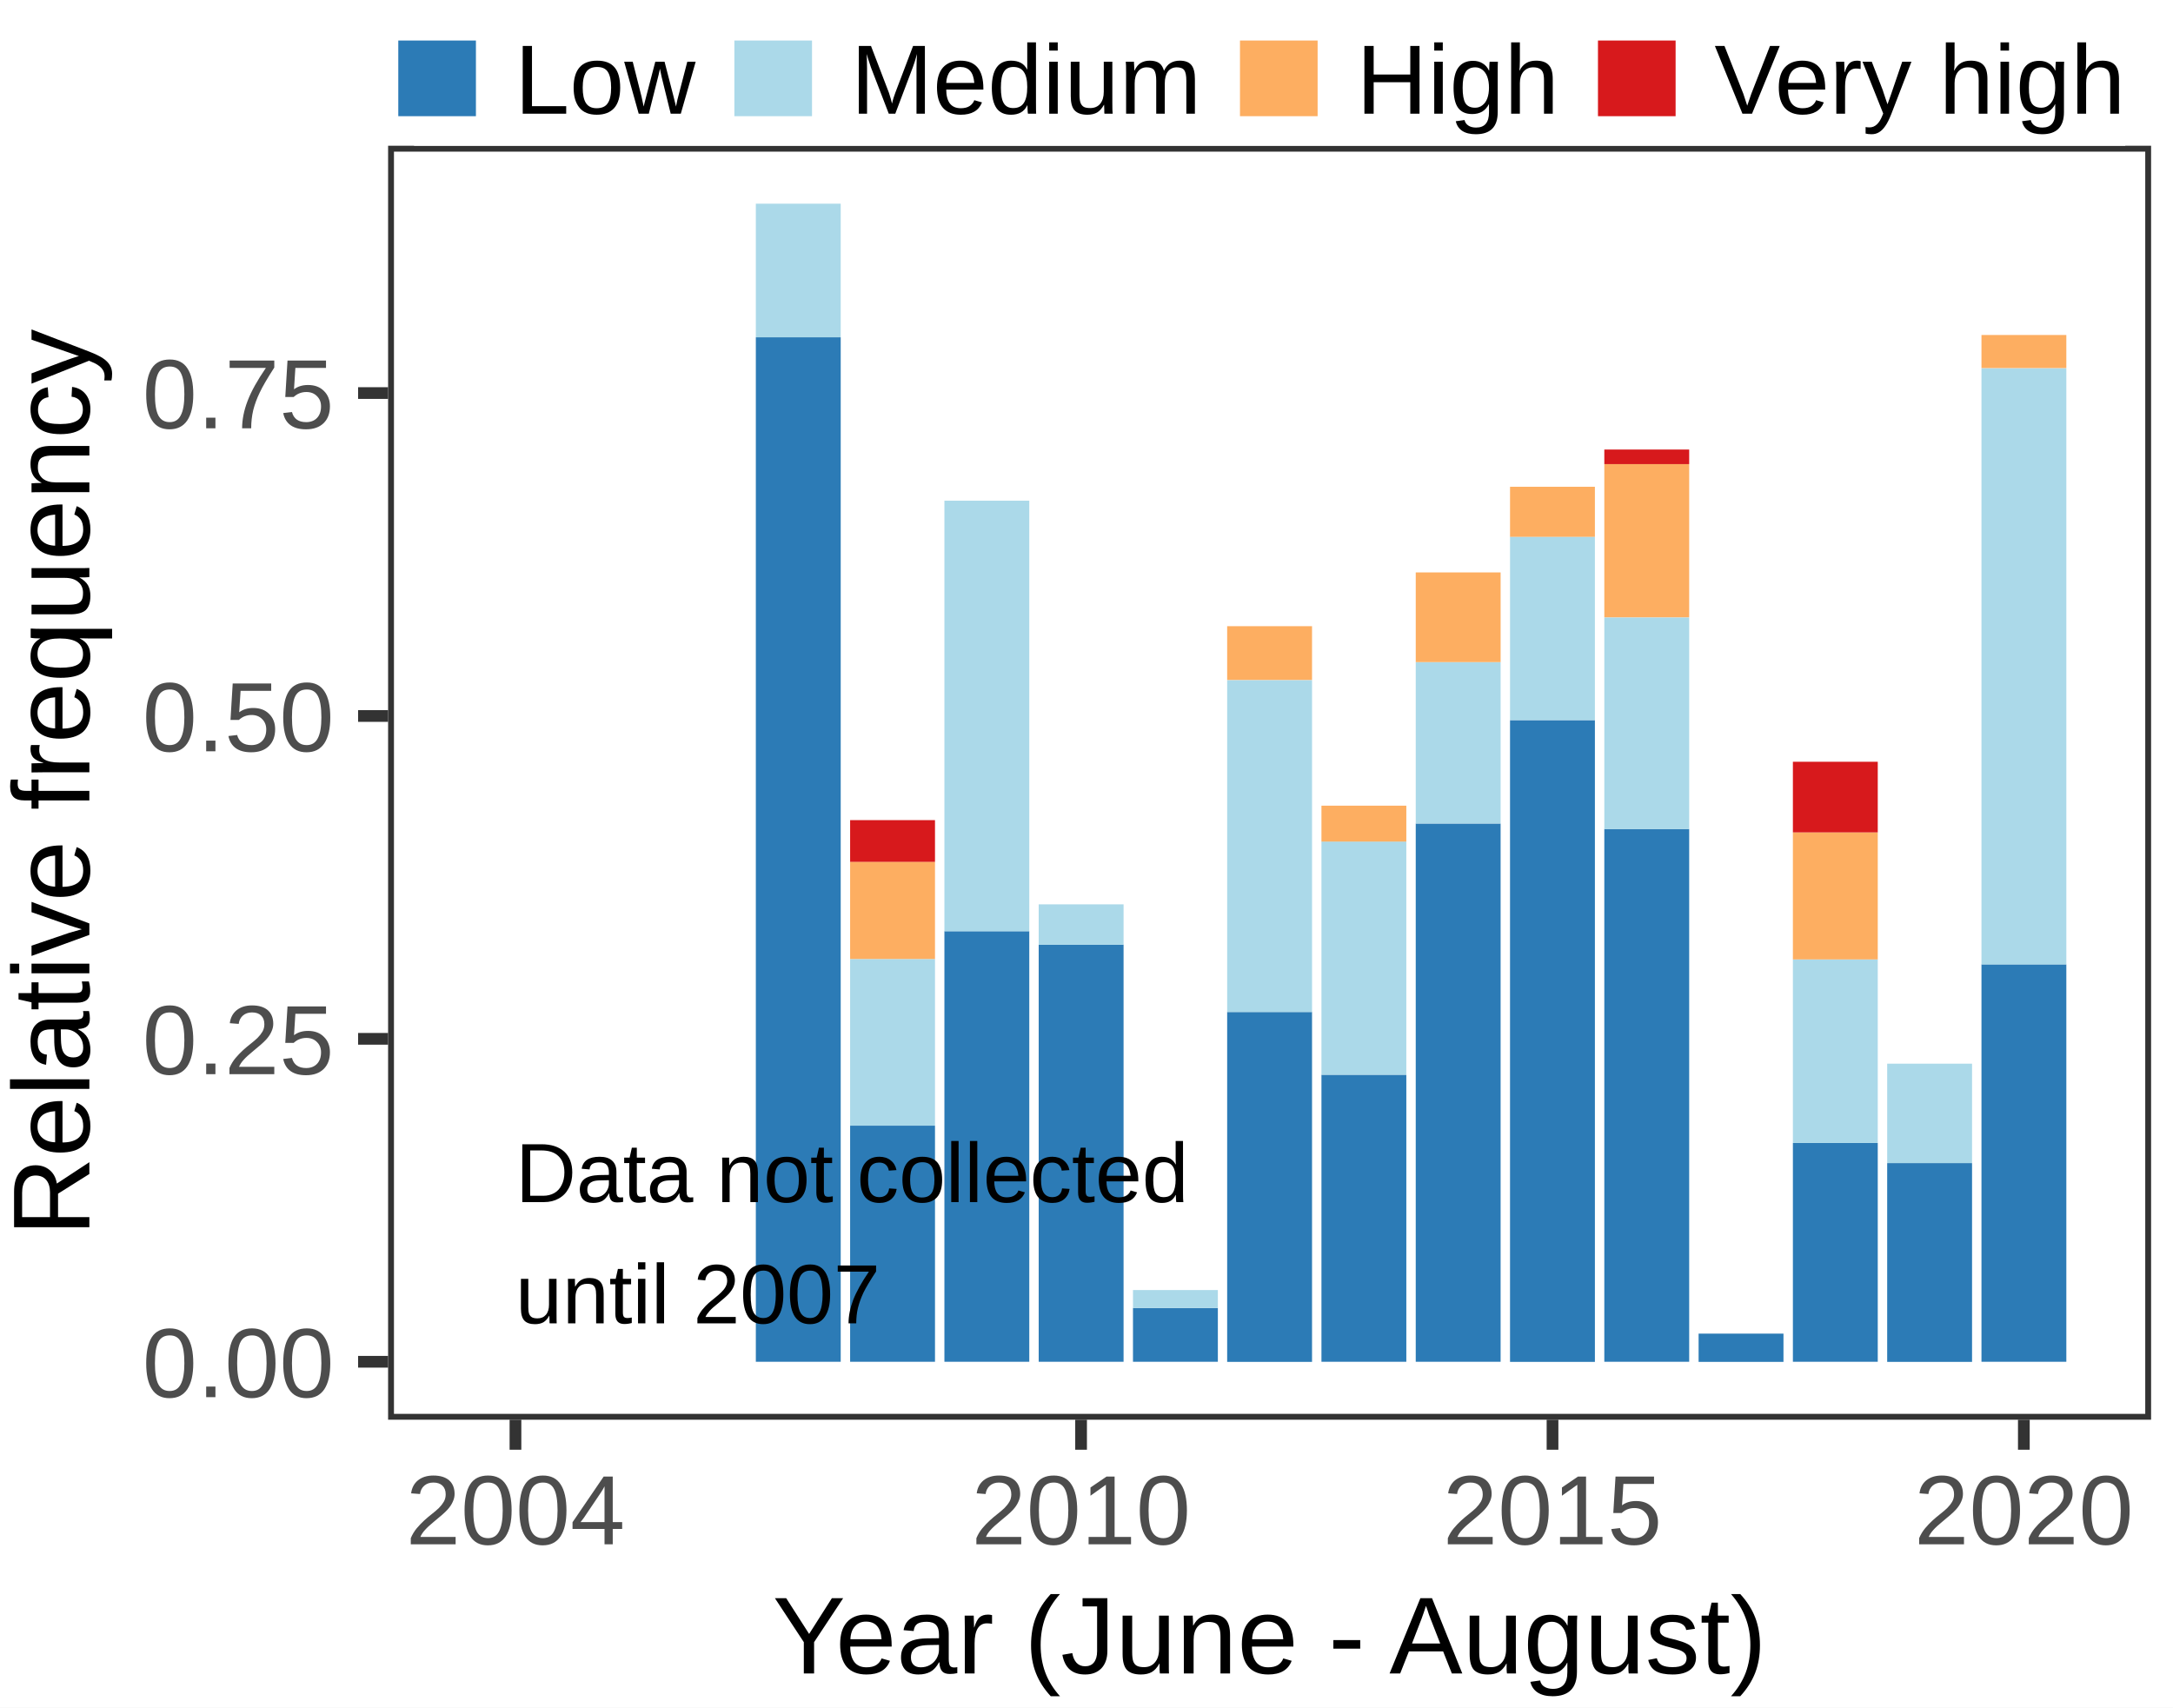
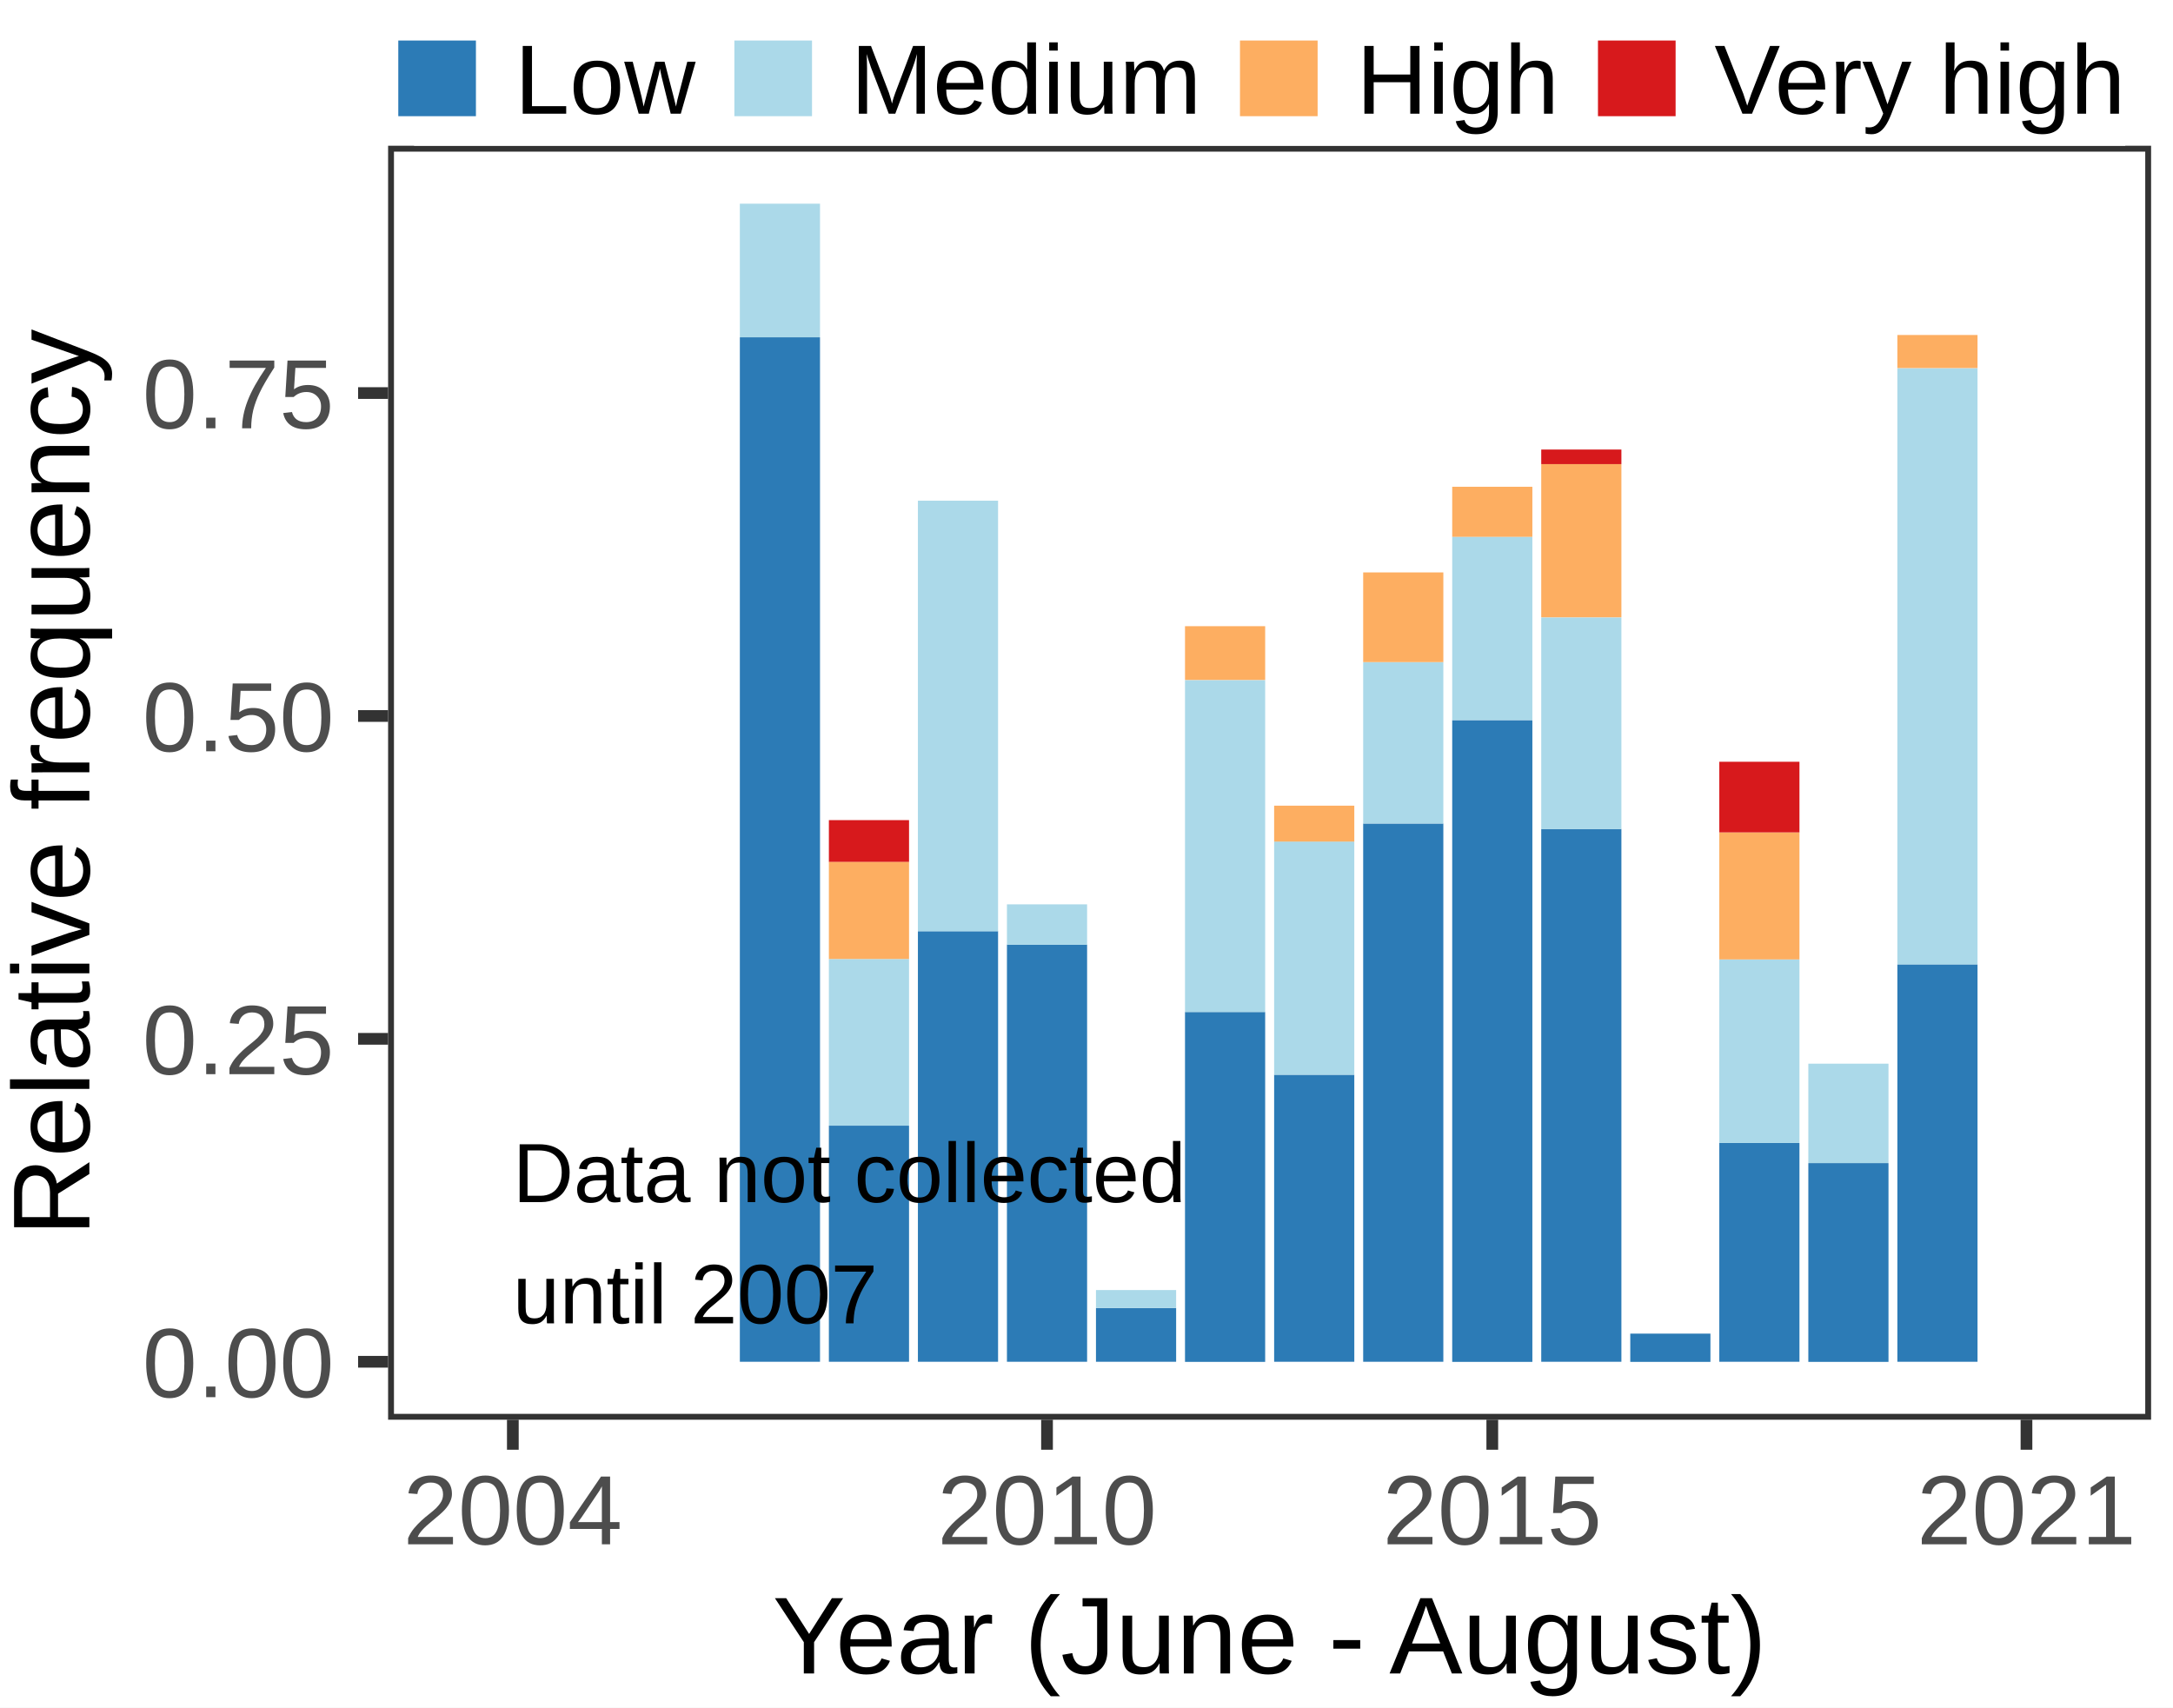
<svg xmlns="http://www.w3.org/2000/svg" class="svglite" width="198.43pt" height="155.91pt" viewBox="0 0 198.43 155.91">
  <defs>
    <style type="text/css">
    .svglite line, .svglite polyline, .svglite polygon, .svglite path, .svglite rect, .svglite circle {
      fill: none;
      stroke: #000000;
      stroke-linecap: round;
      stroke-linejoin: round;
      stroke-miterlimit: 10.00;
    }
  </style>
  </defs>
  <rect width="100%" height="100%" style="stroke: none; fill: #FFFFFF;" />
  <defs>
    <clipPath id="cpMC4wMHwxOTguNDN8MC4wMHwxNTUuOTE=">
      <rect x="0.00" y="0.00" width="198.43" height="155.91" />
    </clipPath>
  </defs>
  <g clip-path="url(#cpMC4wMHwxOTguNDN8MC4wMHwxNTUuOTE=)">
    <rect x="0.00" y="0.00" width="198.43" height="155.91" style="stroke-width: 1.07; stroke: #FFFFFF; fill: #FFFFFF;" />
  </g>
  <defs>
    <clipPath id="cpMzUuNDR8MTk2LjQzfDEzLjMxfDEyOS42NA==">
      <rect x="35.44" y="13.31" width="160.99" height="116.33" />
    </clipPath>
  </defs>
  <g clip-path="url(#cpMzUuNDR8MTk2LjQzfDEzLjMxfDEyOS42NA==)">
    <rect x="35.44" y="13.31" width="160.99" height="116.33" style="stroke-width: 1.07; stroke: none; fill: #FFFFFF;" />
-     <rect x="69.02" y="30.80" width="7.75" height="93.55" style="stroke-width: 1.07; stroke: none; stroke-linecap: square; stroke-linejoin: miter; fill: #2C7BB6;" />
-     <rect x="77.63" y="102.79" width="7.75" height="21.56" style="stroke-width: 1.07; stroke: none; stroke-linecap: square; stroke-linejoin: miter; fill: #2C7BB6;" />
-     <rect x="86.24" y="85.03" width="7.75" height="39.32" style="stroke-width: 1.07; stroke: none; stroke-linecap: square; stroke-linejoin: miter; fill: #2C7BB6;" />
-     <rect x="94.85" y="86.26" width="7.75" height="38.09" style="stroke-width: 1.07; stroke: none; stroke-linecap: square; stroke-linejoin: miter; fill: #2C7BB6;" />
-     <rect x="103.46" y="119.44" width="7.75" height="4.91" style="stroke-width: 1.07; stroke: none; stroke-linecap: square; stroke-linejoin: miter; fill: #2C7BB6;" />
-     <rect x="112.06" y="92.41" width="7.75" height="31.95" style="stroke-width: 1.07; stroke: none; stroke-linecap: square; stroke-linejoin: miter; fill: #2C7BB6;" />
-     <rect x="120.67" y="98.14" width="7.75" height="26.21" style="stroke-width: 1.07; stroke: none; stroke-linecap: square; stroke-linejoin: miter; fill: #2C7BB6;" />
-     <rect x="129.28" y="75.20" width="7.75" height="49.15" style="stroke-width: 1.07; stroke: none; stroke-linecap: square; stroke-linejoin: miter; fill: #2C7BB6;" />
-     <rect x="137.89" y="65.76" width="7.75" height="58.60" style="stroke-width: 1.07; stroke: none; stroke-linecap: square; stroke-linejoin: miter; fill: #2C7BB6;" />
-     <rect x="146.50" y="75.70" width="7.75" height="48.65" style="stroke-width: 1.07; stroke: none; stroke-linecap: square; stroke-linejoin: miter; fill: #2C7BB6;" />
-     <rect x="155.11" y="121.78" width="7.75" height="2.58" style="stroke-width: 1.07; stroke: none; stroke-linecap: square; stroke-linejoin: miter; fill: #2C7BB6;" />
-     <rect x="163.72" y="104.37" width="7.75" height="19.98" style="stroke-width: 1.07; stroke: none; stroke-linecap: square; stroke-linejoin: miter; fill: #2C7BB6;" />
-     <rect x="172.33" y="106.21" width="7.75" height="18.15" style="stroke-width: 1.07; stroke: none; stroke-linecap: square; stroke-linejoin: miter; fill: #2C7BB6;" />
-     <rect x="180.94" y="88.06" width="7.75" height="36.29" style="stroke-width: 1.07; stroke: none; stroke-linecap: square; stroke-linejoin: miter; fill: #2C7BB6;" />
-     <rect x="69.02" y="18.60" width="7.75" height="12.20" style="stroke-width: 1.07; stroke: none; stroke-linecap: square; stroke-linejoin: miter; fill: #ABD9E9;" />
-     <rect x="77.63" y="87.57" width="7.75" height="15.22" style="stroke-width: 1.07; stroke: none; stroke-linecap: square; stroke-linejoin: miter; fill: #ABD9E9;" />
-     <rect x="86.24" y="45.72" width="7.75" height="39.32" style="stroke-width: 1.07; stroke: none; stroke-linecap: square; stroke-linejoin: miter; fill: #ABD9E9;" />
-     <rect x="94.85" y="82.58" width="7.75" height="3.69" style="stroke-width: 1.07; stroke: none; stroke-linecap: square; stroke-linejoin: miter; fill: #ABD9E9;" />
-     <rect x="103.46" y="117.80" width="7.75" height="1.64" style="stroke-width: 1.07; stroke: none; stroke-linecap: square; stroke-linejoin: miter; fill: #ABD9E9;" />
-     <rect x="112.06" y="62.10" width="7.75" height="30.31" style="stroke-width: 1.07; stroke: none; stroke-linecap: square; stroke-linejoin: miter; fill: #ABD9E9;" />
-     <rect x="120.67" y="76.84" width="7.75" height="21.30" style="stroke-width: 1.07; stroke: none; stroke-linecap: square; stroke-linejoin: miter; fill: #ABD9E9;" />
-     <rect x="129.28" y="60.46" width="7.75" height="14.74" style="stroke-width: 1.07; stroke: none; stroke-linecap: square; stroke-linejoin: miter; fill: #ABD9E9;" />
-     <rect x="137.89" y="49.01" width="7.75" height="16.74" style="stroke-width: 1.07; stroke: none; stroke-linecap: square; stroke-linejoin: miter; fill: #ABD9E9;" />
-     <rect x="146.50" y="56.38" width="7.75" height="19.33" style="stroke-width: 1.07; stroke: none; stroke-linecap: square; stroke-linejoin: miter; fill: #ABD9E9;" />
-     <rect x="155.11" y="121.78" width="7.75" height="0.00" style="stroke-width: 1.07; stroke: none; stroke-linecap: square; stroke-linejoin: miter; fill: #ABD9E9;" />
-     <rect x="163.72" y="87.61" width="7.75" height="16.76" style="stroke-width: 1.07; stroke: none; stroke-linecap: square; stroke-linejoin: miter; fill: #ABD9E9;" />
-     <rect x="172.33" y="97.13" width="7.75" height="9.07" style="stroke-width: 1.07; stroke: none; stroke-linecap: square; stroke-linejoin: miter; fill: #ABD9E9;" />
-     <rect x="180.94" y="33.62" width="7.75" height="54.44" style="stroke-width: 1.07; stroke: none; stroke-linecap: square; stroke-linejoin: miter; fill: #ABD9E9;" />
-     <rect x="69.02" y="18.60" width="7.75" height="0.00" style="stroke-width: 1.07; stroke: none; stroke-linecap: square; stroke-linejoin: miter; fill: #FDAE61;" />
-     <rect x="77.63" y="78.69" width="7.75" height="8.88" style="stroke-width: 1.07; stroke: none; stroke-linecap: square; stroke-linejoin: miter; fill: #FDAE61;" />
-     <rect x="86.24" y="45.72" width="7.75" height="0.00" style="stroke-width: 1.07; stroke: none; stroke-linecap: square; stroke-linejoin: miter; fill: #FDAE61;" />
-     <rect x="94.85" y="82.58" width="7.75" height="0.00" style="stroke-width: 1.07; stroke: none; stroke-linecap: square; stroke-linejoin: miter; fill: #FDAE61;" />
-     <rect x="103.46" y="117.80" width="7.75" height="0.00" style="stroke-width: 1.07; stroke: none; stroke-linecap: square; stroke-linejoin: miter; fill: #FDAE61;" />
-     <rect x="112.06" y="57.18" width="7.75" height="4.91" style="stroke-width: 1.07; stroke: none; stroke-linecap: square; stroke-linejoin: miter; fill: #FDAE61;" />
-     <rect x="120.67" y="73.57" width="7.75" height="3.28" style="stroke-width: 1.07; stroke: none; stroke-linecap: square; stroke-linejoin: miter; fill: #FDAE61;" />
-     <rect x="129.28" y="52.27" width="7.75" height="8.19" style="stroke-width: 1.07; stroke: none; stroke-linecap: square; stroke-linejoin: miter; fill: #FDAE61;" />
-     <rect x="137.89" y="44.45" width="7.75" height="4.57" style="stroke-width: 1.07; stroke: none; stroke-linecap: square; stroke-linejoin: miter; fill: #FDAE61;" />
-     <rect x="146.50" y="42.38" width="7.75" height="13.99" style="stroke-width: 1.07; stroke: none; stroke-linecap: square; stroke-linejoin: miter; fill: #FDAE61;" />
-     <rect x="155.11" y="121.78" width="7.75" height="0.00" style="stroke-width: 1.07; stroke: none; stroke-linecap: square; stroke-linejoin: miter; fill: #FDAE61;" />
-     <rect x="163.72" y="76.01" width="7.75" height="11.60" style="stroke-width: 1.07; stroke: none; stroke-linecap: square; stroke-linejoin: miter; fill: #FDAE61;" />
-     <rect x="172.33" y="97.13" width="7.75" height="0.00" style="stroke-width: 1.07; stroke: none; stroke-linecap: square; stroke-linejoin: miter; fill: #FDAE61;" />
-     <rect x="180.94" y="30.59" width="7.75" height="3.02" style="stroke-width: 1.07; stroke: none; stroke-linecap: square; stroke-linejoin: miter; fill: #FDAE61;" />
-     <rect x="69.02" y="18.60" width="7.75" height="0.00" style="stroke-width: 1.07; stroke: none; stroke-linecap: square; stroke-linejoin: miter; fill: #D7191C;" />
-     <rect x="77.63" y="74.89" width="7.75" height="3.81" style="stroke-width: 1.07; stroke: none; stroke-linecap: square; stroke-linejoin: miter; fill: #D7191C;" />
-     <rect x="86.24" y="45.72" width="7.75" height="0.00" style="stroke-width: 1.07; stroke: none; stroke-linecap: square; stroke-linejoin: miter; fill: #D7191C;" />
-     <rect x="94.85" y="82.58" width="7.75" height="0.00" style="stroke-width: 1.07; stroke: none; stroke-linecap: square; stroke-linejoin: miter; fill: #D7191C;" />
-     <rect x="103.46" y="117.80" width="7.75" height="0.00" style="stroke-width: 1.07; stroke: none; stroke-linecap: square; stroke-linejoin: miter; fill: #D7191C;" />
-     <rect x="112.06" y="57.18" width="7.75" height="0.00" style="stroke-width: 1.07; stroke: none; stroke-linecap: square; stroke-linejoin: miter; fill: #D7191C;" />
-     <rect x="120.67" y="73.57" width="7.75" height="0.00" style="stroke-width: 1.07; stroke: none; stroke-linecap: square; stroke-linejoin: miter; fill: #D7191C;" />
-     <rect x="129.28" y="52.27" width="7.75" height="0.00" style="stroke-width: 1.07; stroke: none; stroke-linecap: square; stroke-linejoin: miter; fill: #D7191C;" />
-     <rect x="137.89" y="44.45" width="7.75" height="0.00" style="stroke-width: 1.07; stroke: none; stroke-linecap: square; stroke-linejoin: miter; fill: #D7191C;" />
-     <rect x="146.50" y="41.05" width="7.75" height="1.33" style="stroke-width: 1.07; stroke: none; stroke-linecap: square; stroke-linejoin: miter; fill: #D7191C;" />
-     <rect x="155.11" y="121.78" width="7.75" height="0.00" style="stroke-width: 1.07; stroke: none; stroke-linecap: square; stroke-linejoin: miter; fill: #D7191C;" />
-     <rect x="163.72" y="69.56" width="7.75" height="6.45" style="stroke-width: 1.07; stroke: none; stroke-linecap: square; stroke-linejoin: miter; fill: #D7191C;" />
-     <rect x="172.33" y="97.13" width="7.75" height="0.00" style="stroke-width: 1.07; stroke: none; stroke-linecap: square; stroke-linejoin: miter; fill: #D7191C;" />
-     <rect x="180.94" y="30.59" width="7.75" height="0.00" style="stroke-width: 1.07; stroke: none; stroke-linecap: square; stroke-linejoin: miter; fill: #D7191C;" />
-     <text x="47.07" y="109.77" style="font-size: 7.68px; font-family: Arial;" textLength="63.58px" lengthAdjust="spacingAndGlyphs">Data not collected </text>
-     <text x="47.07" y="120.84" style="font-size: 7.68px; font-family: Arial;" textLength="35.42px" lengthAdjust="spacingAndGlyphs"> until 2007</text>
+     <rect x="67.56" y="30.80" width="7.32" height="93.55" style="stroke-width: 1.07; stroke: none; stroke-linecap: square; stroke-linejoin: miter; fill: #2C7BB6;" />
+     <rect x="75.69" y="102.79" width="7.32" height="21.56" style="stroke-width: 1.07; stroke: none; stroke-linecap: square; stroke-linejoin: miter; fill: #2C7BB6;" />
+     <rect x="83.82" y="85.03" width="7.32" height="39.32" style="stroke-width: 1.07; stroke: none; stroke-linecap: square; stroke-linejoin: miter; fill: #2C7BB6;" />
+     <rect x="91.95" y="86.26" width="7.32" height="38.09" style="stroke-width: 1.07; stroke: none; stroke-linecap: square; stroke-linejoin: miter; fill: #2C7BB6;" />
+     <rect x="100.08" y="119.44" width="7.32" height="4.91" style="stroke-width: 1.07; stroke: none; stroke-linecap: square; stroke-linejoin: miter; fill: #2C7BB6;" />
+     <rect x="108.21" y="92.41" width="7.32" height="31.95" style="stroke-width: 1.07; stroke: none; stroke-linecap: square; stroke-linejoin: miter; fill: #2C7BB6;" />
+     <rect x="116.35" y="98.14" width="7.32" height="26.21" style="stroke-width: 1.07; stroke: none; stroke-linecap: square; stroke-linejoin: miter; fill: #2C7BB6;" />
+     <rect x="124.48" y="75.20" width="7.32" height="49.15" style="stroke-width: 1.07; stroke: none; stroke-linecap: square; stroke-linejoin: miter; fill: #2C7BB6;" />
+     <rect x="132.61" y="65.76" width="7.32" height="58.60" style="stroke-width: 1.07; stroke: none; stroke-linecap: square; stroke-linejoin: miter; fill: #2C7BB6;" />
+     <rect x="140.74" y="75.70" width="7.32" height="48.65" style="stroke-width: 1.07; stroke: none; stroke-linecap: square; stroke-linejoin: miter; fill: #2C7BB6;" />
+     <rect x="148.87" y="121.78" width="7.32" height="2.58" style="stroke-width: 1.07; stroke: none; stroke-linecap: square; stroke-linejoin: miter; fill: #2C7BB6;" />
+     <rect x="157.00" y="104.37" width="7.32" height="19.98" style="stroke-width: 1.07; stroke: none; stroke-linecap: square; stroke-linejoin: miter; fill: #2C7BB6;" />
+     <rect x="165.13" y="106.21" width="7.32" height="18.15" style="stroke-width: 1.07; stroke: none; stroke-linecap: square; stroke-linejoin: miter; fill: #2C7BB6;" />
+     <rect x="173.26" y="88.06" width="7.32" height="36.29" style="stroke-width: 1.07; stroke: none; stroke-linecap: square; stroke-linejoin: miter; fill: #2C7BB6;" />
+     <rect x="67.56" y="18.60" width="7.32" height="12.20" style="stroke-width: 1.07; stroke: none; stroke-linecap: square; stroke-linejoin: miter; fill: #ABD9E9;" />
+     <rect x="75.69" y="87.57" width="7.32" height="15.22" style="stroke-width: 1.07; stroke: none; stroke-linecap: square; stroke-linejoin: miter; fill: #ABD9E9;" />
+     <rect x="83.82" y="45.72" width="7.32" height="39.32" style="stroke-width: 1.07; stroke: none; stroke-linecap: square; stroke-linejoin: miter; fill: #ABD9E9;" />
+     <rect x="91.95" y="82.58" width="7.32" height="3.69" style="stroke-width: 1.07; stroke: none; stroke-linecap: square; stroke-linejoin: miter; fill: #ABD9E9;" />
+     <rect x="100.08" y="117.80" width="7.32" height="1.64" style="stroke-width: 1.07; stroke: none; stroke-linecap: square; stroke-linejoin: miter; fill: #ABD9E9;" />
+     <rect x="108.21" y="62.10" width="7.32" height="30.31" style="stroke-width: 1.07; stroke: none; stroke-linecap: square; stroke-linejoin: miter; fill: #ABD9E9;" />
+     <rect x="116.35" y="76.84" width="7.32" height="21.30" style="stroke-width: 1.07; stroke: none; stroke-linecap: square; stroke-linejoin: miter; fill: #ABD9E9;" />
+     <rect x="124.48" y="60.46" width="7.32" height="14.74" style="stroke-width: 1.07; stroke: none; stroke-linecap: square; stroke-linejoin: miter; fill: #ABD9E9;" />
+     <rect x="132.61" y="49.01" width="7.32" height="16.74" style="stroke-width: 1.07; stroke: none; stroke-linecap: square; stroke-linejoin: miter; fill: #ABD9E9;" />
+     <rect x="140.74" y="56.38" width="7.32" height="19.33" style="stroke-width: 1.07; stroke: none; stroke-linecap: square; stroke-linejoin: miter; fill: #ABD9E9;" />
+     <rect x="148.87" y="121.78" width="7.32" height="0.00" style="stroke-width: 1.07; stroke: none; stroke-linecap: square; stroke-linejoin: miter; fill: #ABD9E9;" />
+     <rect x="157.00" y="87.61" width="7.32" height="16.76" style="stroke-width: 1.07; stroke: none; stroke-linecap: square; stroke-linejoin: miter; fill: #ABD9E9;" />
+     <rect x="165.13" y="97.13" width="7.32" height="9.07" style="stroke-width: 1.07; stroke: none; stroke-linecap: square; stroke-linejoin: miter; fill: #ABD9E9;" />
+     <rect x="173.26" y="33.62" width="7.32" height="54.44" style="stroke-width: 1.07; stroke: none; stroke-linecap: square; stroke-linejoin: miter; fill: #ABD9E9;" />
+     <rect x="67.56" y="18.60" width="7.32" height="0.00" style="stroke-width: 1.07; stroke: none; stroke-linecap: square; stroke-linejoin: miter; fill: #FDAE61;" />
+     <rect x="75.69" y="78.69" width="7.32" height="8.88" style="stroke-width: 1.07; stroke: none; stroke-linecap: square; stroke-linejoin: miter; fill: #FDAE61;" />
+     <rect x="83.82" y="45.72" width="7.32" height="0.00" style="stroke-width: 1.07; stroke: none; stroke-linecap: square; stroke-linejoin: miter; fill: #FDAE61;" />
+     <rect x="91.95" y="82.58" width="7.32" height="0.00" style="stroke-width: 1.07; stroke: none; stroke-linecap: square; stroke-linejoin: miter; fill: #FDAE61;" />
+     <rect x="100.08" y="117.80" width="7.32" height="0.00" style="stroke-width: 1.07; stroke: none; stroke-linecap: square; stroke-linejoin: miter; fill: #FDAE61;" />
+     <rect x="108.21" y="57.18" width="7.32" height="4.91" style="stroke-width: 1.07; stroke: none; stroke-linecap: square; stroke-linejoin: miter; fill: #FDAE61;" />
+     <rect x="116.35" y="73.57" width="7.32" height="3.28" style="stroke-width: 1.07; stroke: none; stroke-linecap: square; stroke-linejoin: miter; fill: #FDAE61;" />
+     <rect x="124.48" y="52.27" width="7.32" height="8.19" style="stroke-width: 1.07; stroke: none; stroke-linecap: square; stroke-linejoin: miter; fill: #FDAE61;" />
+     <rect x="132.61" y="44.45" width="7.32" height="4.57" style="stroke-width: 1.07; stroke: none; stroke-linecap: square; stroke-linejoin: miter; fill: #FDAE61;" />
+     <rect x="140.74" y="42.38" width="7.32" height="13.99" style="stroke-width: 1.07; stroke: none; stroke-linecap: square; stroke-linejoin: miter; fill: #FDAE61;" />
+     <rect x="148.87" y="121.78" width="7.32" height="0.00" style="stroke-width: 1.07; stroke: none; stroke-linecap: square; stroke-linejoin: miter; fill: #FDAE61;" />
+     <rect x="157.00" y="76.01" width="7.32" height="11.60" style="stroke-width: 1.07; stroke: none; stroke-linecap: square; stroke-linejoin: miter; fill: #FDAE61;" />
+     <rect x="165.13" y="97.13" width="7.32" height="0.00" style="stroke-width: 1.07; stroke: none; stroke-linecap: square; stroke-linejoin: miter; fill: #FDAE61;" />
+     <rect x="173.26" y="30.59" width="7.32" height="3.02" style="stroke-width: 1.07; stroke: none; stroke-linecap: square; stroke-linejoin: miter; fill: #FDAE61;" />
+     <rect x="67.56" y="18.60" width="7.32" height="0.00" style="stroke-width: 1.07; stroke: none; stroke-linecap: square; stroke-linejoin: miter; fill: #D7191C;" />
+     <rect x="75.69" y="74.89" width="7.32" height="3.81" style="stroke-width: 1.07; stroke: none; stroke-linecap: square; stroke-linejoin: miter; fill: #D7191C;" />
+     <rect x="83.82" y="45.72" width="7.32" height="0.00" style="stroke-width: 1.07; stroke: none; stroke-linecap: square; stroke-linejoin: miter; fill: #D7191C;" />
+     <rect x="91.95" y="82.58" width="7.32" height="0.00" style="stroke-width: 1.07; stroke: none; stroke-linecap: square; stroke-linejoin: miter; fill: #D7191C;" />
+     <rect x="100.08" y="117.80" width="7.32" height="0.00" style="stroke-width: 1.07; stroke: none; stroke-linecap: square; stroke-linejoin: miter; fill: #D7191C;" />
+     <rect x="108.21" y="57.18" width="7.32" height="0.00" style="stroke-width: 1.07; stroke: none; stroke-linecap: square; stroke-linejoin: miter; fill: #D7191C;" />
+     <rect x="116.35" y="73.57" width="7.32" height="0.00" style="stroke-width: 1.07; stroke: none; stroke-linecap: square; stroke-linejoin: miter; fill: #D7191C;" />
+     <rect x="124.48" y="52.27" width="7.32" height="0.00" style="stroke-width: 1.07; stroke: none; stroke-linecap: square; stroke-linejoin: miter; fill: #D7191C;" />
+     <rect x="132.61" y="44.45" width="7.32" height="0.00" style="stroke-width: 1.07; stroke: none; stroke-linecap: square; stroke-linejoin: miter; fill: #D7191C;" />
+     <rect x="140.74" y="41.05" width="7.32" height="1.33" style="stroke-width: 1.07; stroke: none; stroke-linecap: square; stroke-linejoin: miter; fill: #D7191C;" />
+     <rect x="148.87" y="121.78" width="7.32" height="0.00" style="stroke-width: 1.07; stroke: none; stroke-linecap: square; stroke-linejoin: miter; fill: #D7191C;" />
+     <rect x="157.00" y="69.56" width="7.32" height="6.45" style="stroke-width: 1.07; stroke: none; stroke-linecap: square; stroke-linejoin: miter; fill: #D7191C;" />
+     <rect x="165.13" y="97.13" width="7.32" height="0.00" style="stroke-width: 1.07; stroke: none; stroke-linecap: square; stroke-linejoin: miter; fill: #D7191C;" />
+     <rect x="173.26" y="30.59" width="7.32" height="0.00" style="stroke-width: 1.07; stroke: none; stroke-linecap: square; stroke-linejoin: miter; fill: #D7191C;" />
+     <text x="46.83" y="109.77" style="font-size: 7.68px; font-family: Arial;" textLength="63.58px" lengthAdjust="spacingAndGlyphs">Data not collected </text>
+     <text x="46.83" y="120.84" style="font-size: 7.68px; font-family: Arial;" textLength="35.42px" lengthAdjust="spacingAndGlyphs"> until 2007</text>
    <rect x="35.44" y="13.31" width="160.99" height="116.33" style="stroke-width: 1.07; stroke: #333333;" />
  </g>
  <g clip-path="url(#cpMC4wMHwxOTguNDN8MC4wMHwxNTUuOTE=)">
    <text x="30.51" y="127.58" text-anchor="end" style="font-size: 9.00px; fill: #4D4D4D; font-family: Arial;" textLength="17.51px" lengthAdjust="spacingAndGlyphs">0.00</text>
    <text x="30.51" y="98.09" text-anchor="end" style="font-size: 9.00px; fill: #4D4D4D; font-family: Arial;" textLength="17.51px" lengthAdjust="spacingAndGlyphs">0.25</text>
    <text x="30.51" y="68.60" text-anchor="end" style="font-size: 9.00px; fill: #4D4D4D; font-family: Arial;" textLength="17.51px" lengthAdjust="spacingAndGlyphs">0.50</text>
    <text x="30.51" y="39.11" text-anchor="end" style="font-size: 9.00px; fill: #4D4D4D; font-family: Arial;" textLength="17.51px" lengthAdjust="spacingAndGlyphs">0.75</text>
    <polyline points="32.70,124.35 35.44,124.35 " style="stroke-width: 1.07; stroke: #333333; stroke-linecap: butt;" />
    <polyline points="32.70,94.86 35.44,94.86 " style="stroke-width: 1.07; stroke: #333333; stroke-linecap: butt;" />
    <polyline points="32.70,65.38 35.44,65.38 " style="stroke-width: 1.07; stroke: #333333; stroke-linecap: butt;" />
    <polyline points="32.70,35.89 35.44,35.89 " style="stroke-width: 1.07; stroke: #333333; stroke-linecap: butt;" />
-     <polyline points="47.07,132.38 47.07,129.64 " style="stroke-width: 1.07; stroke: #333333; stroke-linecap: butt;" />
-     <polyline points="98.72,132.38 98.72,129.64 " style="stroke-width: 1.07; stroke: #333333; stroke-linecap: butt;" />
-     <polyline points="141.77,132.38 141.77,129.64 " style="stroke-width: 1.07; stroke: #333333; stroke-linecap: butt;" />
-     <polyline points="184.81,132.38 184.81,129.64 " style="stroke-width: 1.07; stroke: #333333; stroke-linecap: butt;" />
-     <text x="47.07" y="141.02" text-anchor="middle" style="font-size: 9.00px; fill: #4D4D4D; font-family: Arial;" textLength="20.02px" lengthAdjust="spacingAndGlyphs">2004</text>
-     <text x="98.72" y="141.02" text-anchor="middle" style="font-size: 9.00px; fill: #4D4D4D; font-family: Arial;" textLength="20.02px" lengthAdjust="spacingAndGlyphs">2010</text>
-     <text x="141.77" y="141.02" text-anchor="middle" style="font-size: 9.00px; fill: #4D4D4D; font-family: Arial;" textLength="20.02px" lengthAdjust="spacingAndGlyphs">2015</text>
-     <text x="184.81" y="141.02" text-anchor="middle" style="font-size: 9.00px; fill: #4D4D4D; font-family: Arial;" textLength="20.02px" lengthAdjust="spacingAndGlyphs">2020</text>
+     <polyline points="46.83,132.38 46.83,129.64 " style="stroke-width: 1.07; stroke: #333333; stroke-linecap: butt;" />
+     <polyline points="95.61,132.38 95.61,129.64 " style="stroke-width: 1.07; stroke: #333333; stroke-linecap: butt;" />
+     <polyline points="136.27,132.38 136.27,129.64 " style="stroke-width: 1.07; stroke: #333333; stroke-linecap: butt;" />
+     <polyline points="185.05,132.38 185.05,129.64 " style="stroke-width: 1.07; stroke: #333333; stroke-linecap: butt;" />
+     <text x="46.83" y="141.02" text-anchor="middle" style="font-size: 9.00px; fill: #4D4D4D; font-family: Arial;" textLength="20.02px" lengthAdjust="spacingAndGlyphs">2004</text>
+     <text x="95.61" y="141.02" text-anchor="middle" style="font-size: 9.00px; fill: #4D4D4D; font-family: Arial;" textLength="20.02px" lengthAdjust="spacingAndGlyphs">2010</text>
+     <text x="136.27" y="141.02" text-anchor="middle" style="font-size: 9.00px; fill: #4D4D4D; font-family: Arial;" textLength="20.02px" lengthAdjust="spacingAndGlyphs">2015</text>
+     <text x="185.05" y="141.02" text-anchor="middle" style="font-size: 9.00px; fill: #4D4D4D; font-family: Arial;" textLength="20.02px" lengthAdjust="spacingAndGlyphs">2021</text>
    <text x="115.94" y="152.81" text-anchor="middle" style="font-size: 10.00px; font-family: Arial;" textLength="90.85px" lengthAdjust="spacingAndGlyphs">Year (June - August)</text>
    <text transform="translate(8.16,71.48) rotate(-90)" text-anchor="middle" style="font-size: 10.00px; font-family: Arial;" textLength="82.88px" lengthAdjust="spacingAndGlyphs">Relative frequency</text>
    <rect x="37.81" y="2.99" width="156.26" height="10.32" style="stroke-width: 1.07; stroke: none; fill: #FFFFFF;" />
    <rect x="35.66" y="2.99" width="8.50" height="8.33" style="stroke-width: 1.07; stroke: none; fill: #FFFFFF;" />
    <rect x="36.37" y="3.70" width="7.09" height="6.91" style="stroke-width: 1.07; stroke: none; stroke-linecap: square; stroke-linejoin: miter; fill: #2C7BB6;" />
    <rect x="66.35" y="2.99" width="8.50" height="8.33" style="stroke-width: 1.07; stroke: none; fill: #FFFFFF;" />
    <rect x="67.06" y="3.70" width="7.09" height="6.91" style="stroke-width: 1.07; stroke: none; stroke-linecap: square; stroke-linejoin: miter; fill: #ABD9E9;" />
    <rect x="112.52" y="2.99" width="8.50" height="8.33" style="stroke-width: 1.07; stroke: none; fill: #FFFFFF;" />
    <rect x="113.23" y="3.70" width="7.09" height="6.91" style="stroke-width: 1.07; stroke: none; stroke-linecap: square; stroke-linejoin: miter; fill: #FDAE61;" />
    <rect x="145.21" y="2.99" width="8.50" height="8.33" style="stroke-width: 1.07; stroke: none; fill: #FFFFFF;" />
    <rect x="145.92" y="3.70" width="7.09" height="6.91" style="stroke-width: 1.07; stroke: none; stroke-linecap: square; stroke-linejoin: miter; fill: #D7191C;" />
    <text x="47.00" y="10.38" style="font-size: 9.00px; font-family: Arial;" textLength="16.51px" lengthAdjust="spacingAndGlyphs">Low</text>
    <text x="77.69" y="10.38" style="font-size: 9.00px; font-family: Arial;" textLength="32.00px" lengthAdjust="spacingAndGlyphs">Medium</text>
    <text x="123.86" y="10.38" style="font-size: 9.00px; font-family: Arial;" textLength="18.51px" lengthAdjust="spacingAndGlyphs">High</text>
    <text x="156.55" y="10.38" style="font-size: 9.00px; font-family: Arial;" textLength="37.52px" lengthAdjust="spacingAndGlyphs">Very high</text>
  </g>
</svg>
